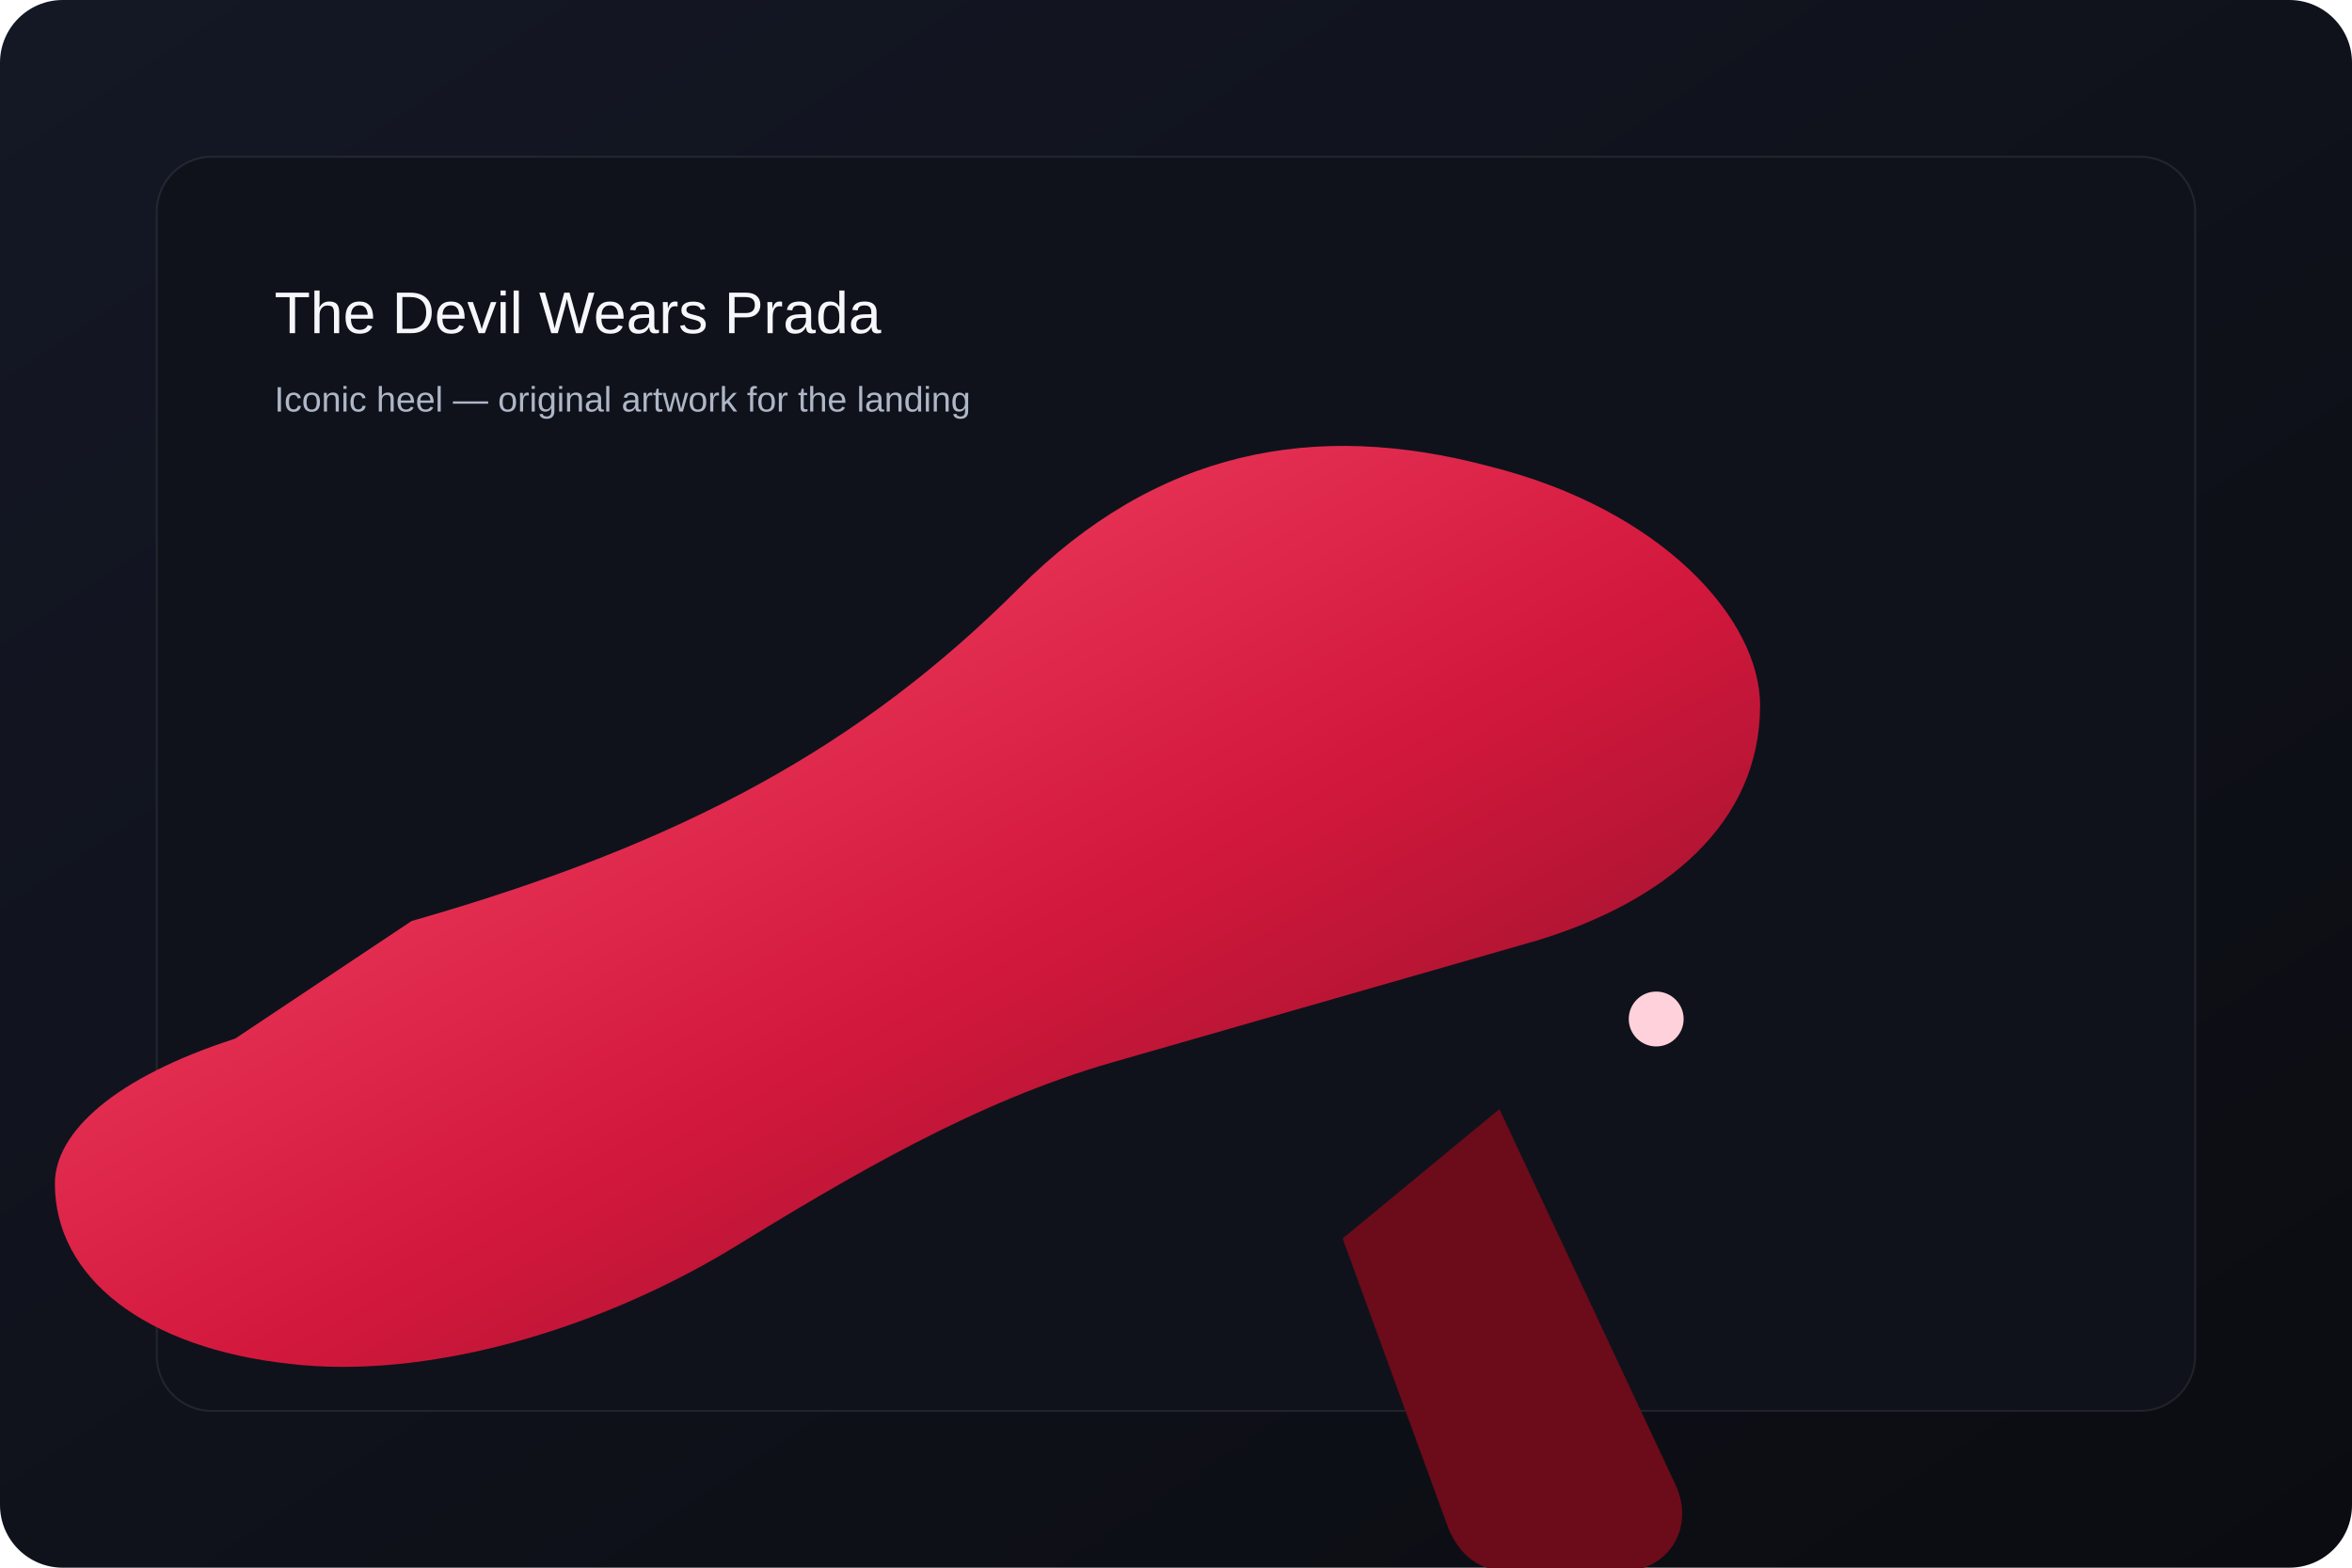
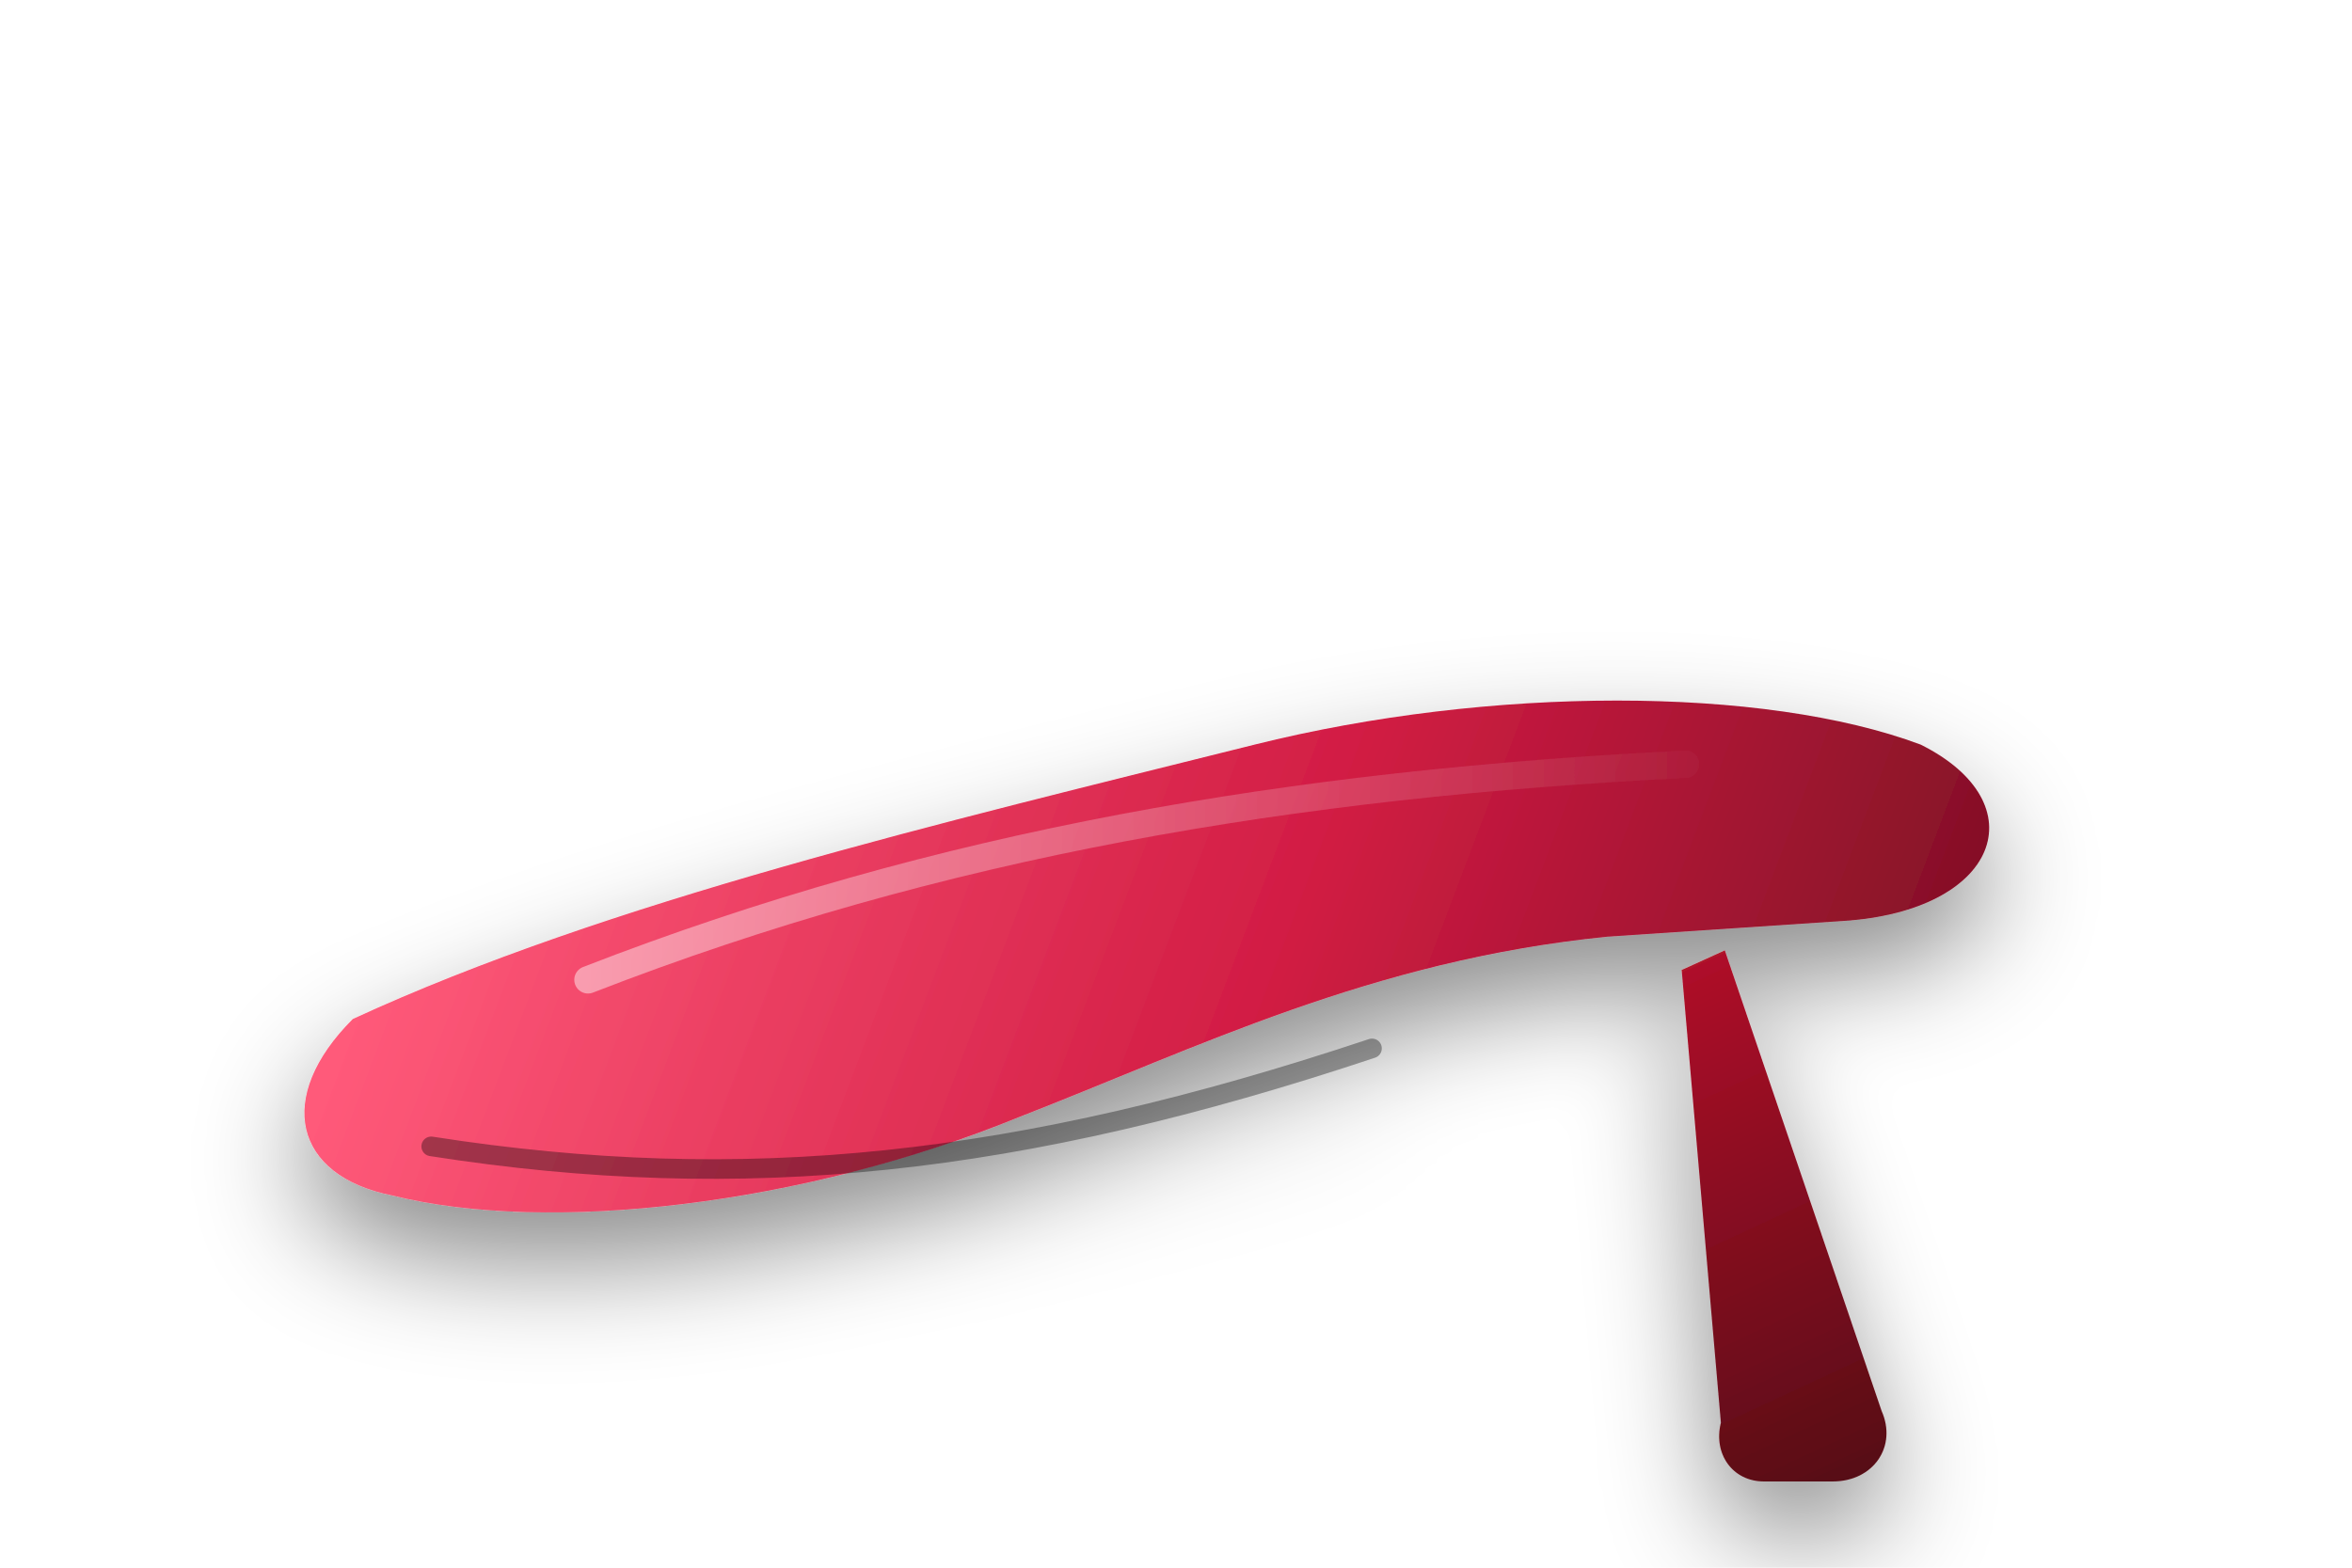
- <svg xmlns="http://www.w3.org/2000/svg" width="1200" height="800" viewBox="0 0 1200 800">
+ <svg xmlns="http://www.w3.org/2000/svg" width="1200" height="800" viewBox="0 0 1200 800" fill="none">
  <defs>
-     <linearGradient id="bg" x1="0" y1="0" x2="1" y2="1">
-       <stop offset="0%" stop-color="#141825" />
-       <stop offset="100%" stop-color="#0b0c11" />
+     <linearGradient id="shoe" x1="240" y1="360" x2="980" y2="640" gradientUnits="userSpaceOnUse">
+       <stop offset="0%" stop-color="#ff5a7a" />
+       <stop offset="55%" stop-color="#d11c43" />
+       <stop offset="100%" stop-color="#7b0f23" />
    </linearGradient>
-     <linearGradient id="shoe" x1="0" y1="0" x2="1" y2="1">
-       <stop offset="0%" stop-color="#ff5675" />
-       <stop offset="55%" stop-color="#d3183d" />
-       <stop offset="100%" stop-color="#7a0e22" />
+     <linearGradient id="heel" x1="860" y1="480" x2="990" y2="760" gradientUnits="userSpaceOnUse">
+       <stop offset="0%" stop-color="#b3122a" />
+       <stop offset="100%" stop-color="#4f0714" />
    </linearGradient>
+     <linearGradient id="shine" x1="300" y1="430" x2="900" y2="430" gradientUnits="userSpaceOnUse">
+       <stop offset="0%" stop-color="rgba(255,255,255,0.45)" />
+       <stop offset="100%" stop-color="rgba(255,255,255,0)" />
+     </linearGradient>
+     <filter id="shadow" x="0" y="0" width="1200" height="800" filterUnits="userSpaceOnUse" color-interpolation-filters="sRGB">
+       <feDropShadow dx="0" dy="26" stdDeviation="28" flood-color="rgba(0,0,0,0.45)" />
+     </filter>
  </defs>
-   <rect width="1200" height="800" rx="32" fill="url(#bg)" />
-   <rect x="80" y="80" width="1040" height="640" rx="28" fill="#0f121b" stroke="rgba(255,255,255,0.08)" />
-   <path d="M210 470c140-40 230-90 310-170 70-70 150-86 240-62 88 22 138 78 138 122 0 60-48 100-114 120l-216 62c-70 20-134 58-196 96-70 42-156 66-224 58-74-8-120-44-120-92 0-26 30-54 92-74z" fill="url(#shoe)" />
-   <path d="M765 566l90 192c10 22-4 44-28 44h-56c-16 0-26-8-32-22l-54-148 80-66z" fill="#6c0b1a" />
-   <circle cx="845" cy="520" r="14" fill="#ffd1db" />
-   <text x="140" y="170" font-size="30" font-family="Arial, sans-serif" fill="#f5f7fb">The Devil Wears Prada</text>
-   <text x="140" y="210" font-size="18" font-family="Arial, sans-serif" fill="#aeb6c7">Iconic heel — original artwork for the landing</text>
+   <g filter="url(#shadow)">
+     <path d="M180 520C310 460 480 420 640 380C760 350 900 350 980 380C1040 410 1020 465 940 470L820 478C700 490 610 535 520 570C410 615 280 630 200 610C150 600 140 560 180 520Z" fill="url(#shoe)" />
+     <path d="M880 485L960 720C968 738 956 756 935 756H900C884 756 874 742 878 726L858 495L880 485Z" fill="url(#heel)" />
+     <path d="M300 500C480 430 660 400 860 390" stroke="url(#shine)" stroke-width="14" stroke-linecap="round" />
+     <path d="M220 585C380 610 520 595 700 535" stroke="rgba(0,0,0,0.35)" stroke-width="10" stroke-linecap="round" />
+   </g>
</svg>
